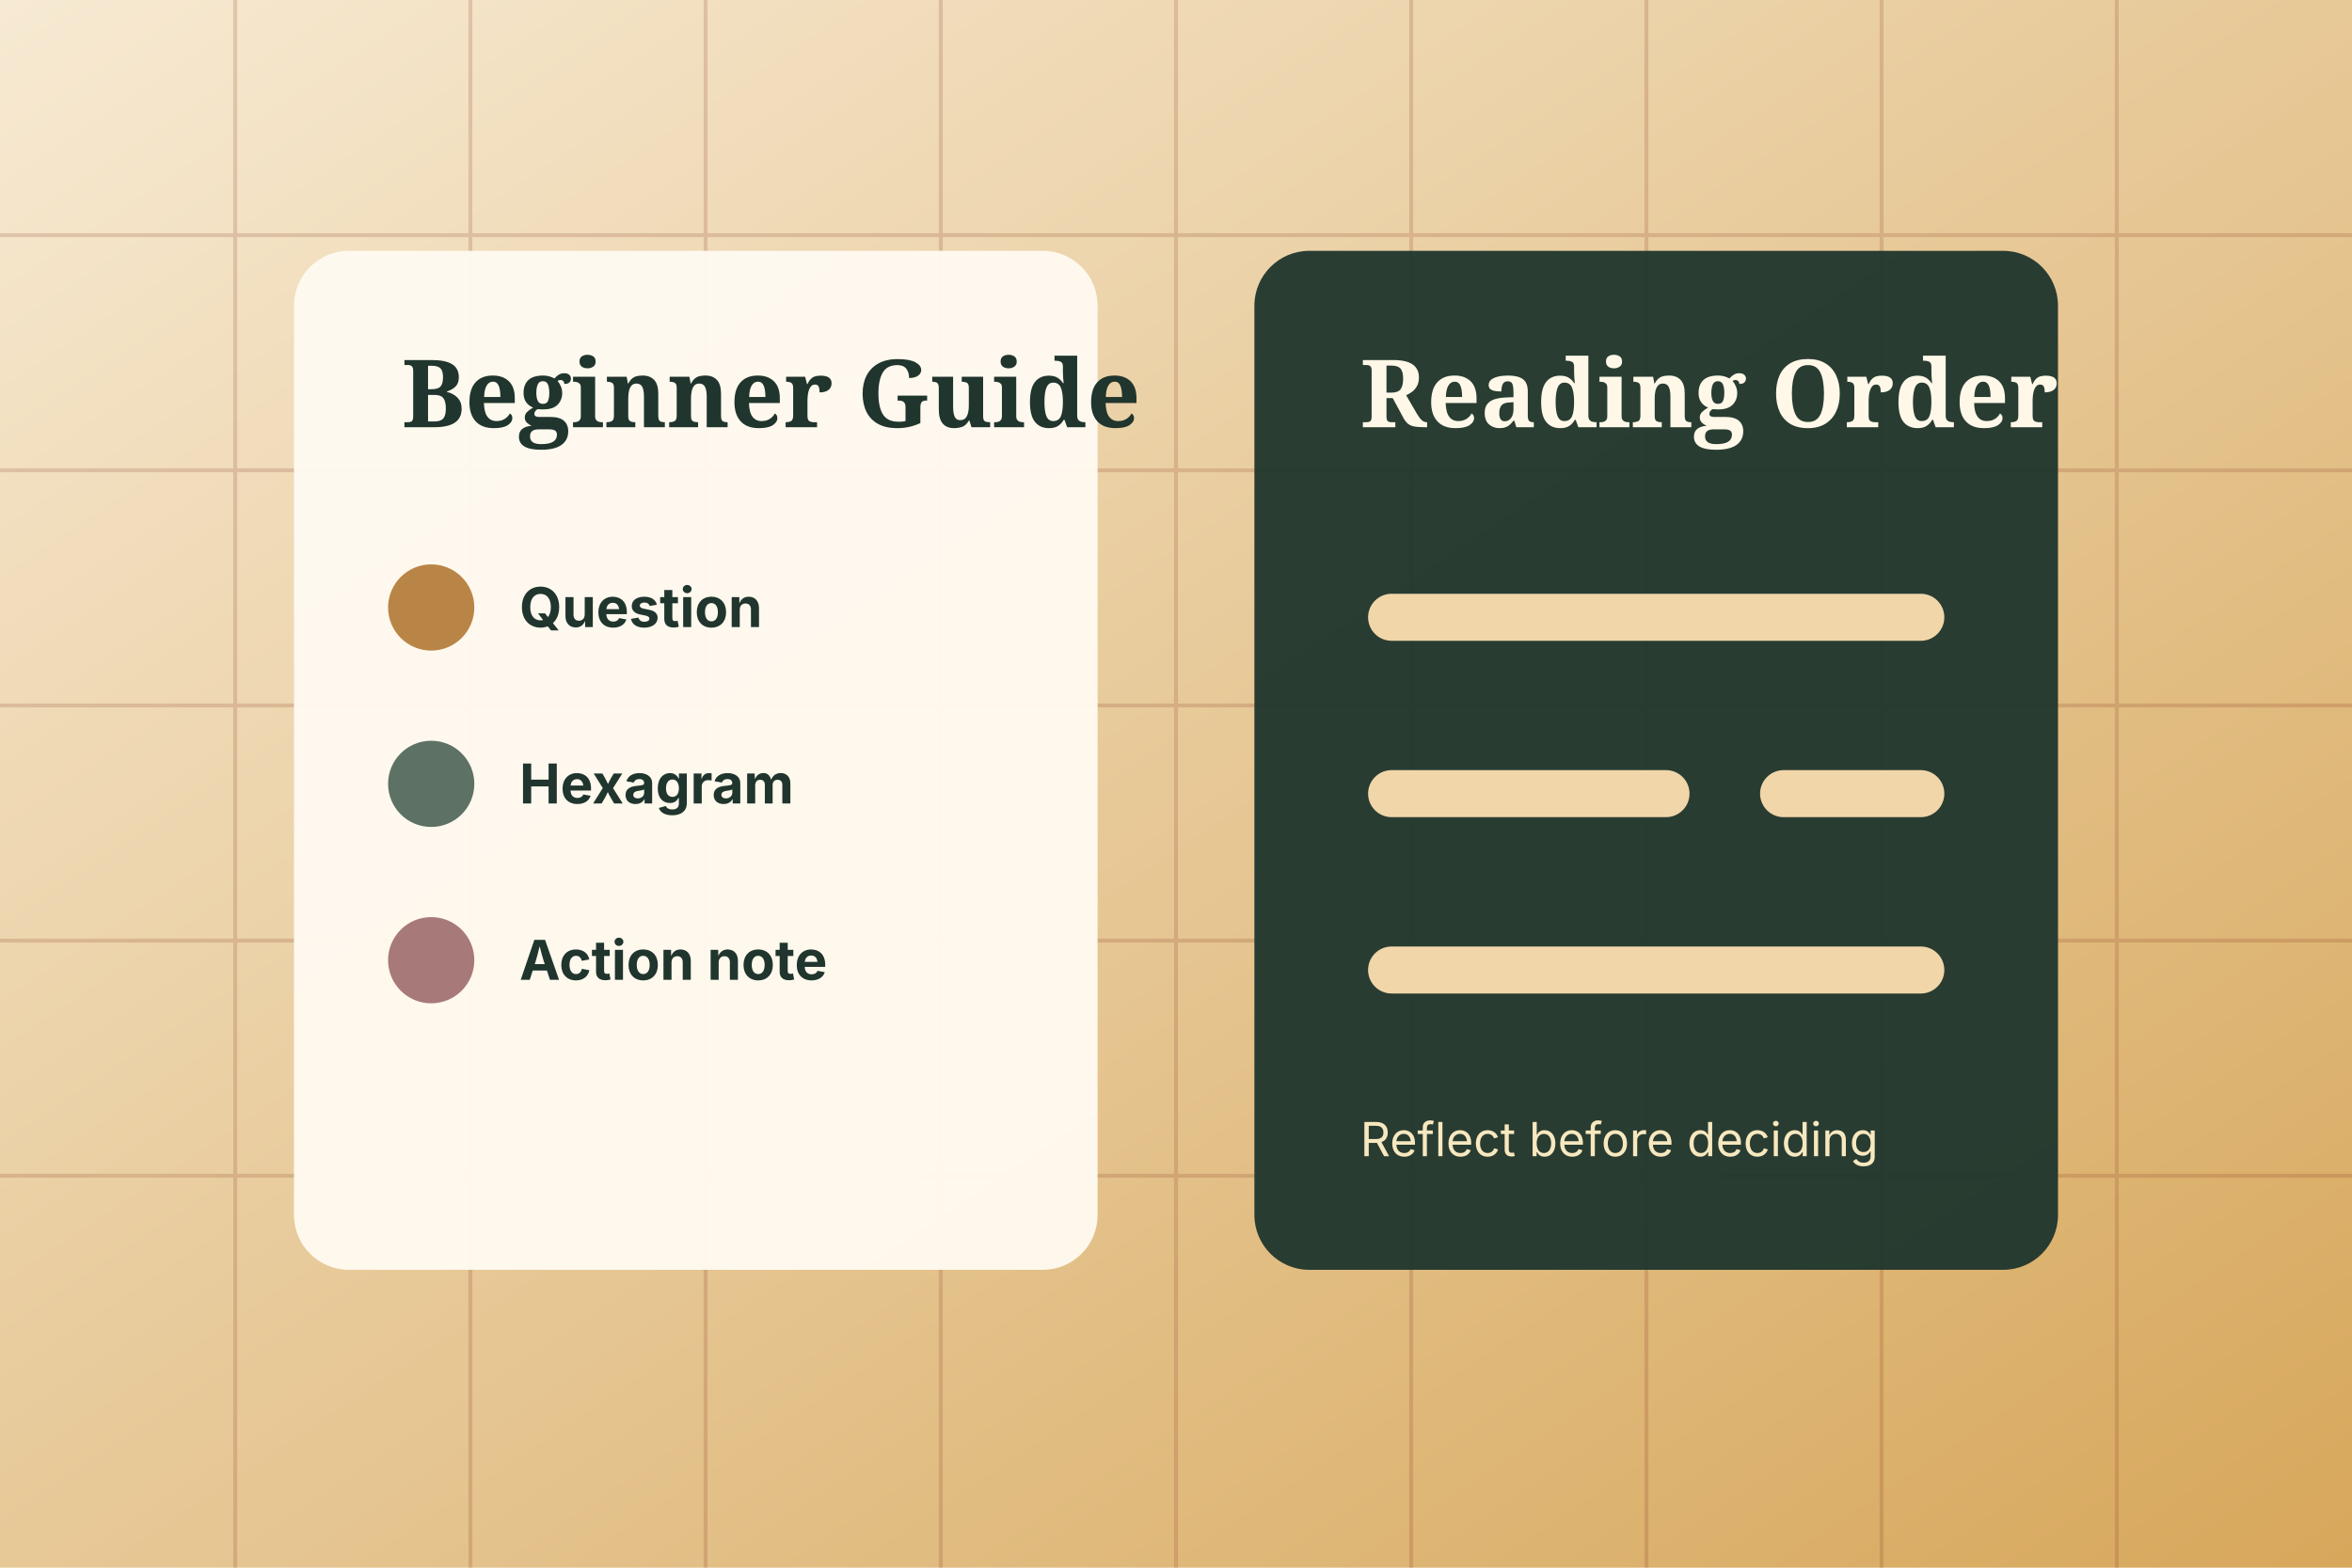
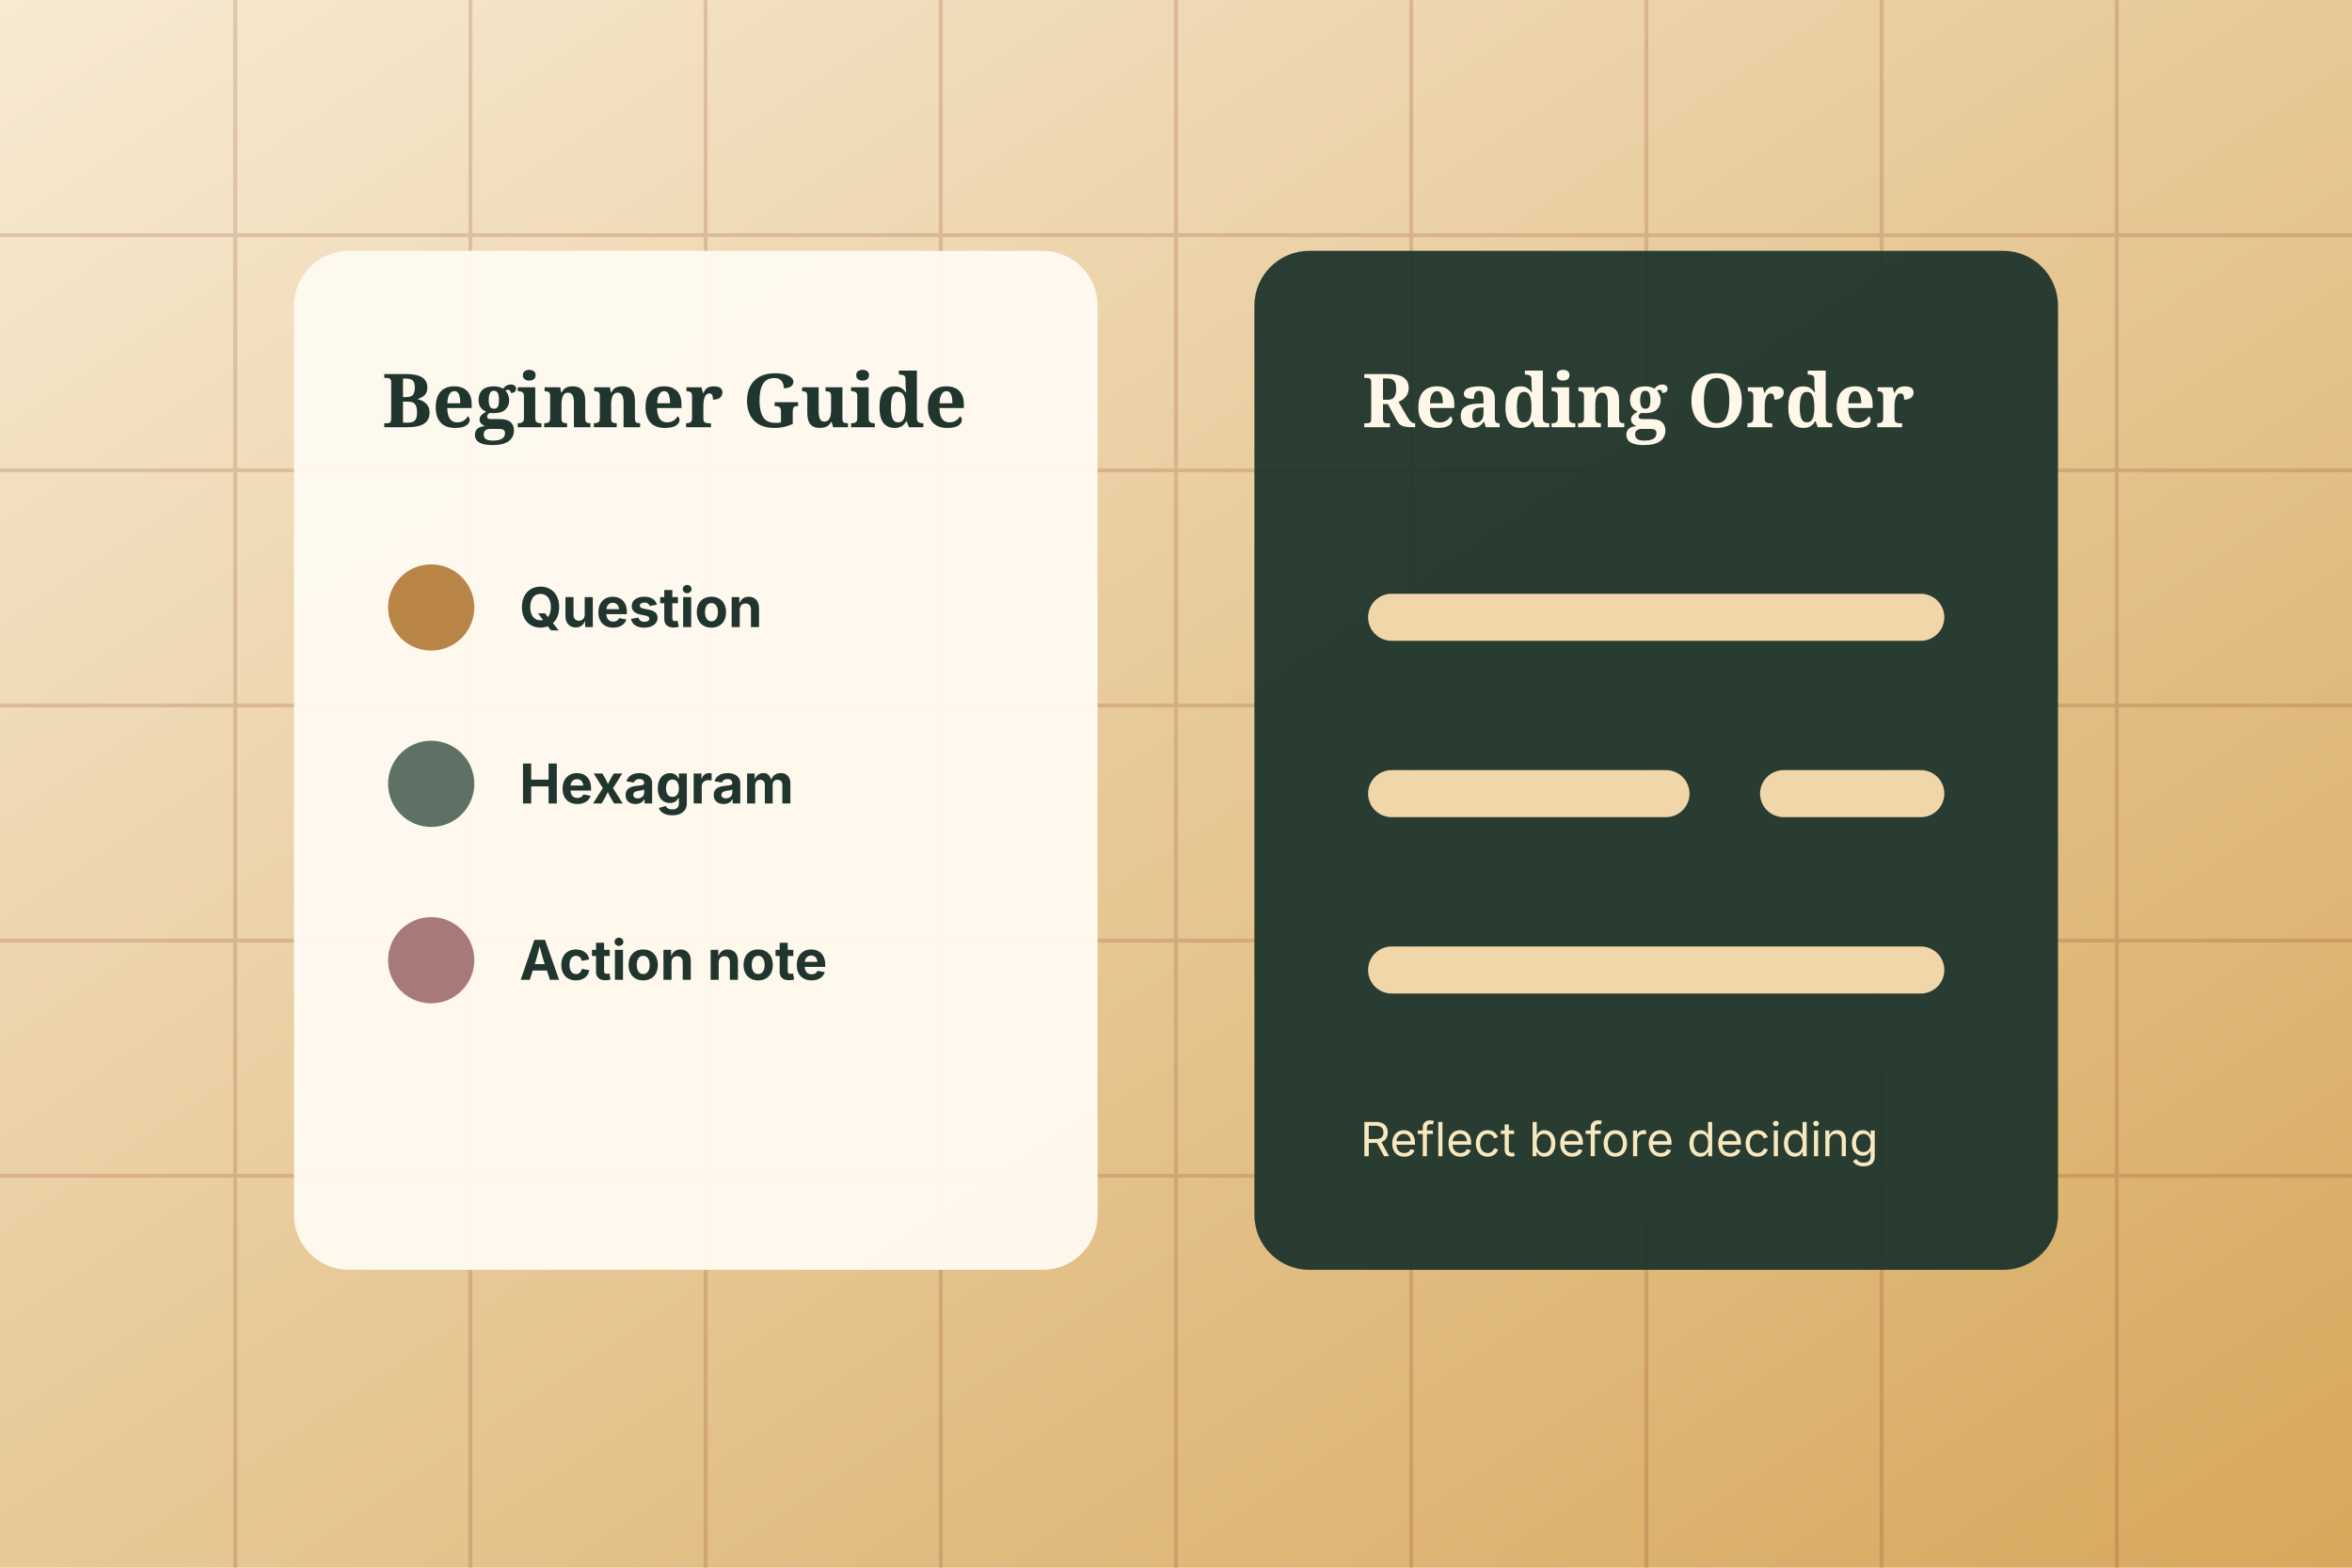
<svg xmlns="http://www.w3.org/2000/svg" viewBox="0 0 1200 800" role="img" aria-label="Beginner interpretation visual guide">
  <defs>
    <linearGradient id="bg" x1="0" y1="0" x2="1" y2="1">
      <stop offset="0" stop-color="#f7ead3" />
      <stop offset="1" stop-color="#d7a75b" />
    </linearGradient>
  </defs>
  <rect width="1200" height="800" fill="url(#bg)" />
  <g opacity=".18" stroke="#7d2a1d" stroke-width="2">
    <path d="M0 120 H1200 M0 240 H1200 M0 360 H1200 M0 480 H1200 M0 600 H1200" />
    <path d="M120 0 V800 M240 0 V800 M360 0 V800 M480 0 V800 M600 0 V800 M720 0 V800 M840 0 V800 M960 0 V800 M1080 0 V800" />
  </g>
  <rect x="150" y="128" width="410" height="520" rx="28" fill="#fffaf0" opacity=".96" />
  <rect x="640" y="128" width="410" height="520" rx="28" fill="#20352d" opacity=".95" />
-   <text x="205" y="218" fill="#20352d" font-family="Georgia, serif" font-size="48" font-weight="700">Beginner Guide</text>
-   <text x="694" y="218" fill="#fff8e8" font-family="Georgia, serif" font-size="48" font-weight="700">Reading Order</text>
+   <text x="195" y="218" fill="#20352d" font-family="Georgia, serif" font-size="38" font-weight="700">Beginner Guide</text>
+   <text x="695" y="218" fill="#fff8e8" font-family="Georgia, serif" font-size="38" font-weight="700">Reading Order</text>
  <g font-family="Inter, Arial, sans-serif" font-size="28" font-weight="700">
    <circle cx="220" cy="310" r="22" fill="#b98547" />
    <text x="265" y="320" fill="#20352d">Question</text>
    <circle cx="220" cy="400" r="22" fill="#5d7165" />
    <text x="265" y="410" fill="#20352d">Hexagram</text>
    <circle cx="220" cy="490" r="22" fill="#a87979" />
    <text x="265" y="500" fill="#20352d">Action note</text>
  </g>
  <g fill="none" stroke="#f1d6a9" stroke-width="24" stroke-linecap="round">
    <path d="M710 315 H980" />
    <path d="M710 405 H850 M910 405 H980" />
    <path d="M710 495 H980" />
  </g>
  <text x="694" y="590" fill="#f8e8bf" font-family="Inter, Arial, sans-serif" font-size="24">Reflect before deciding</text>
</svg>
